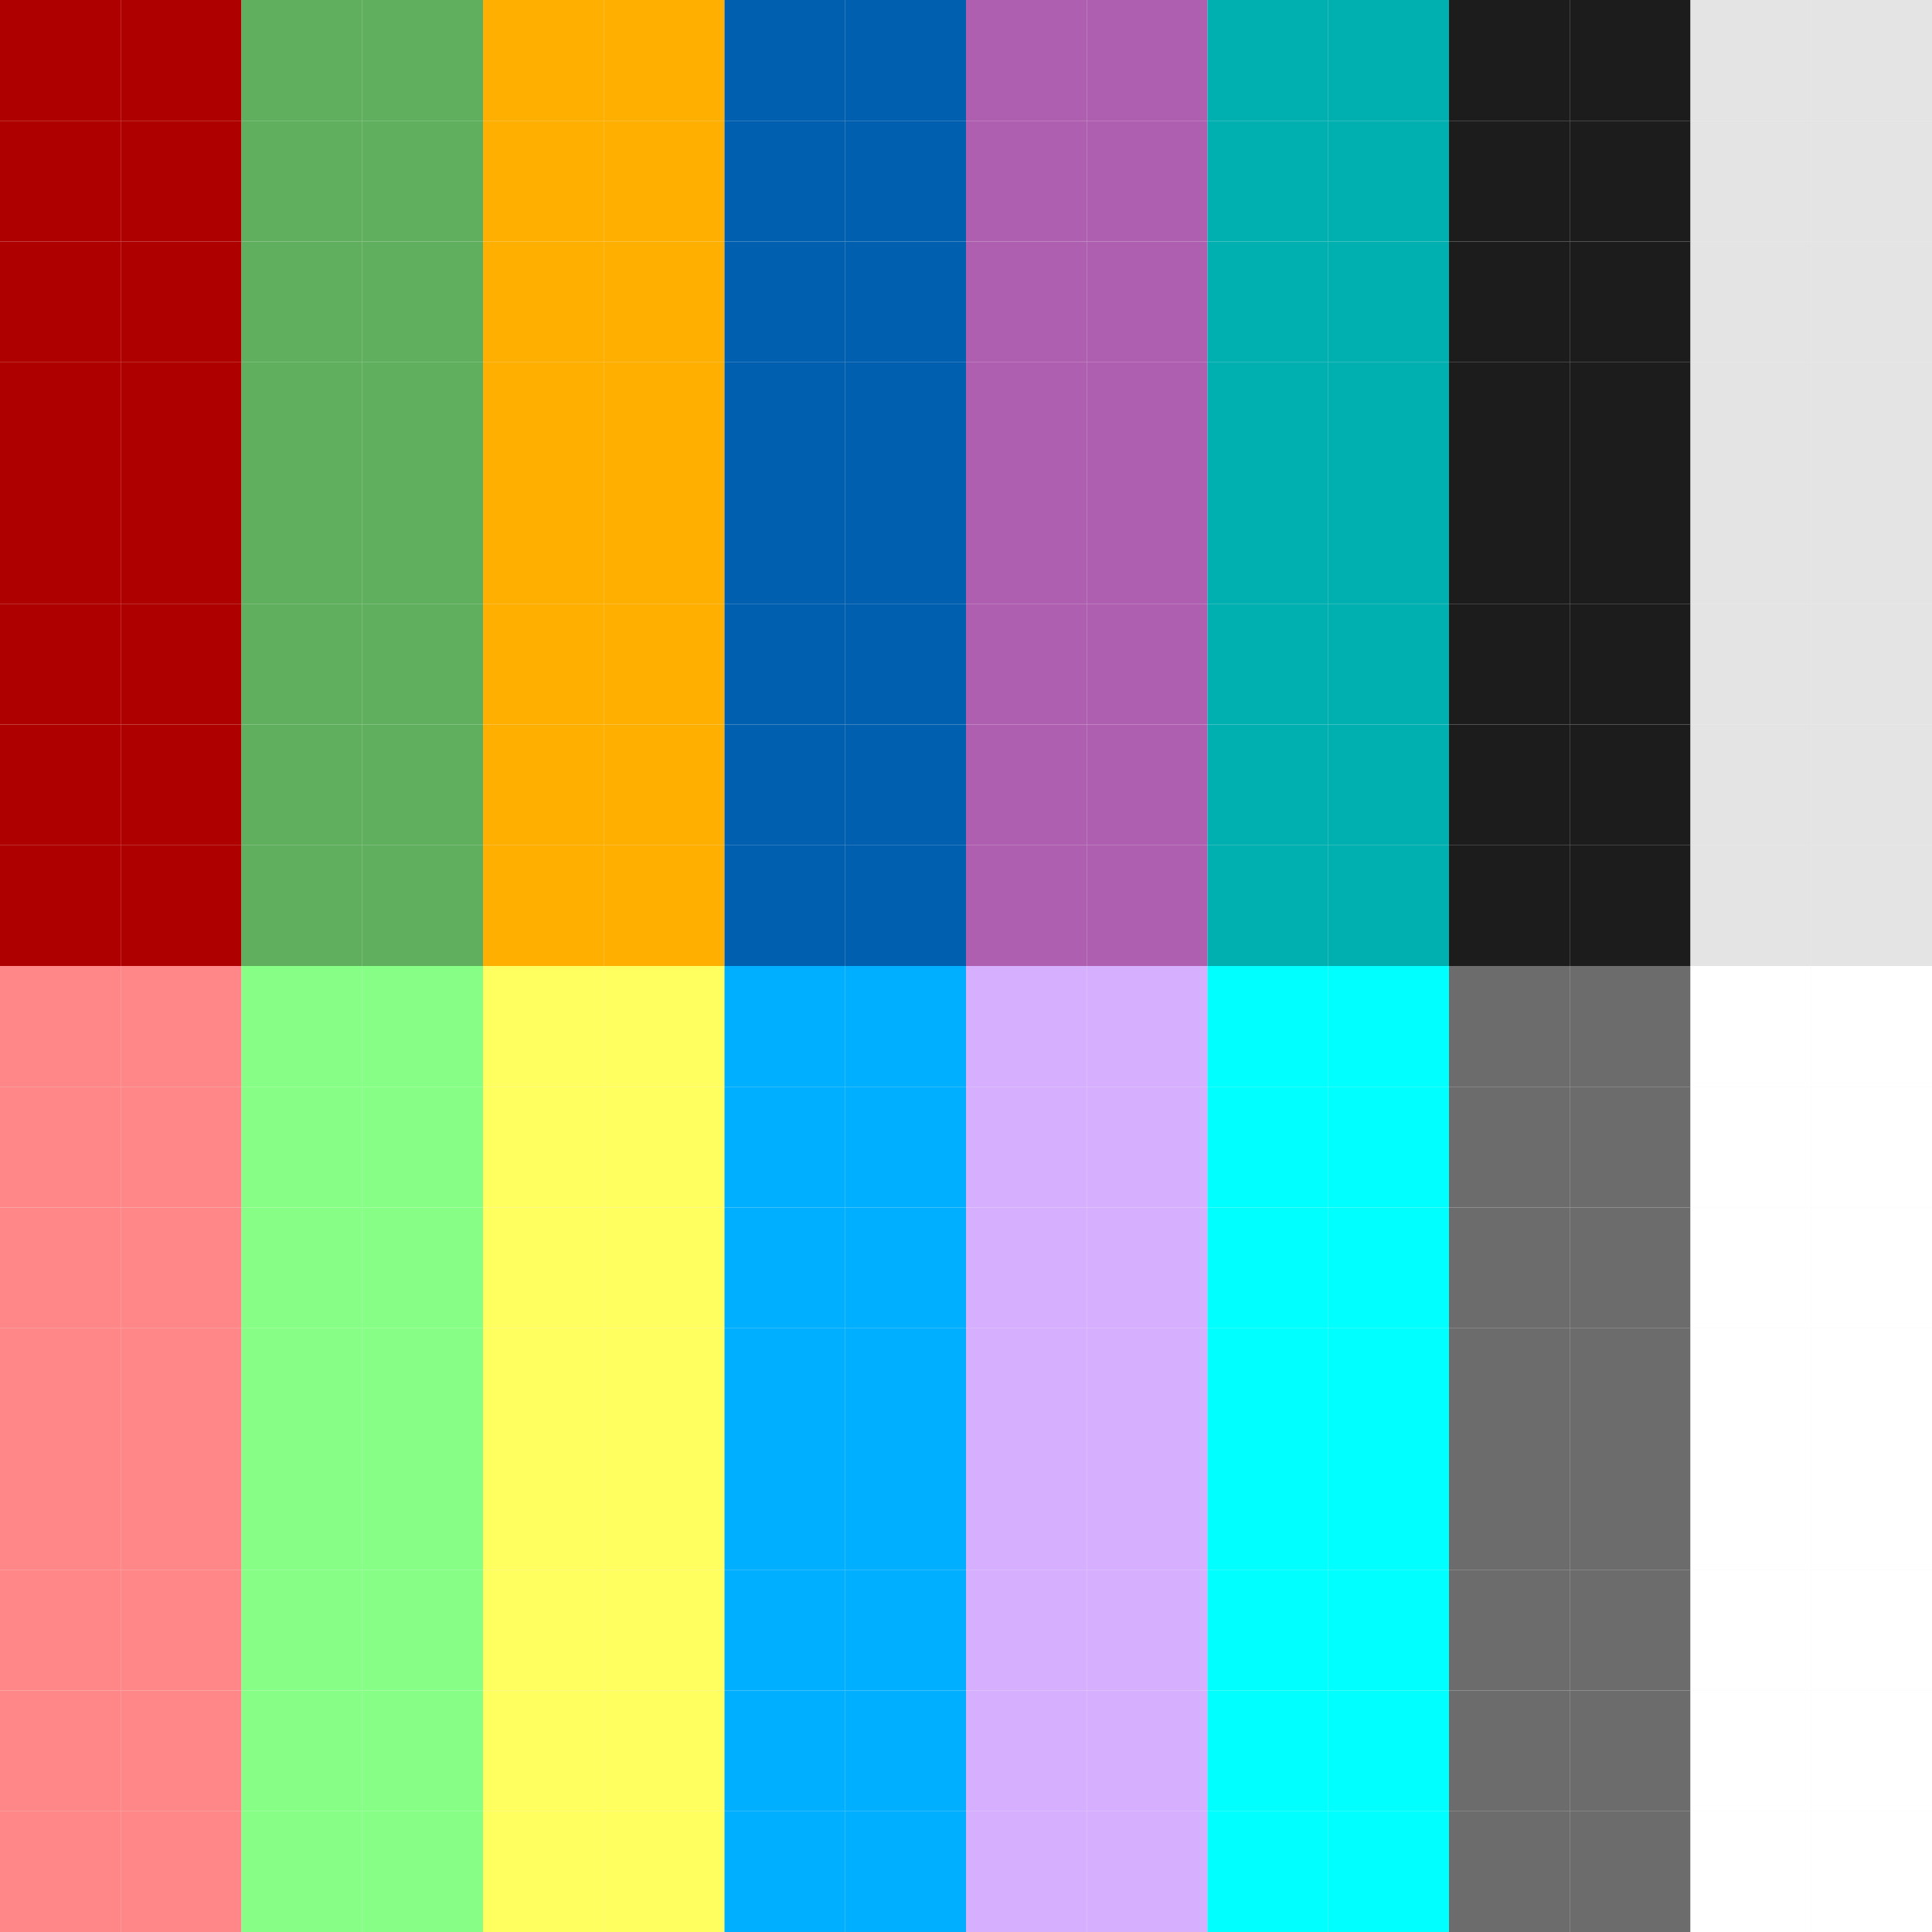
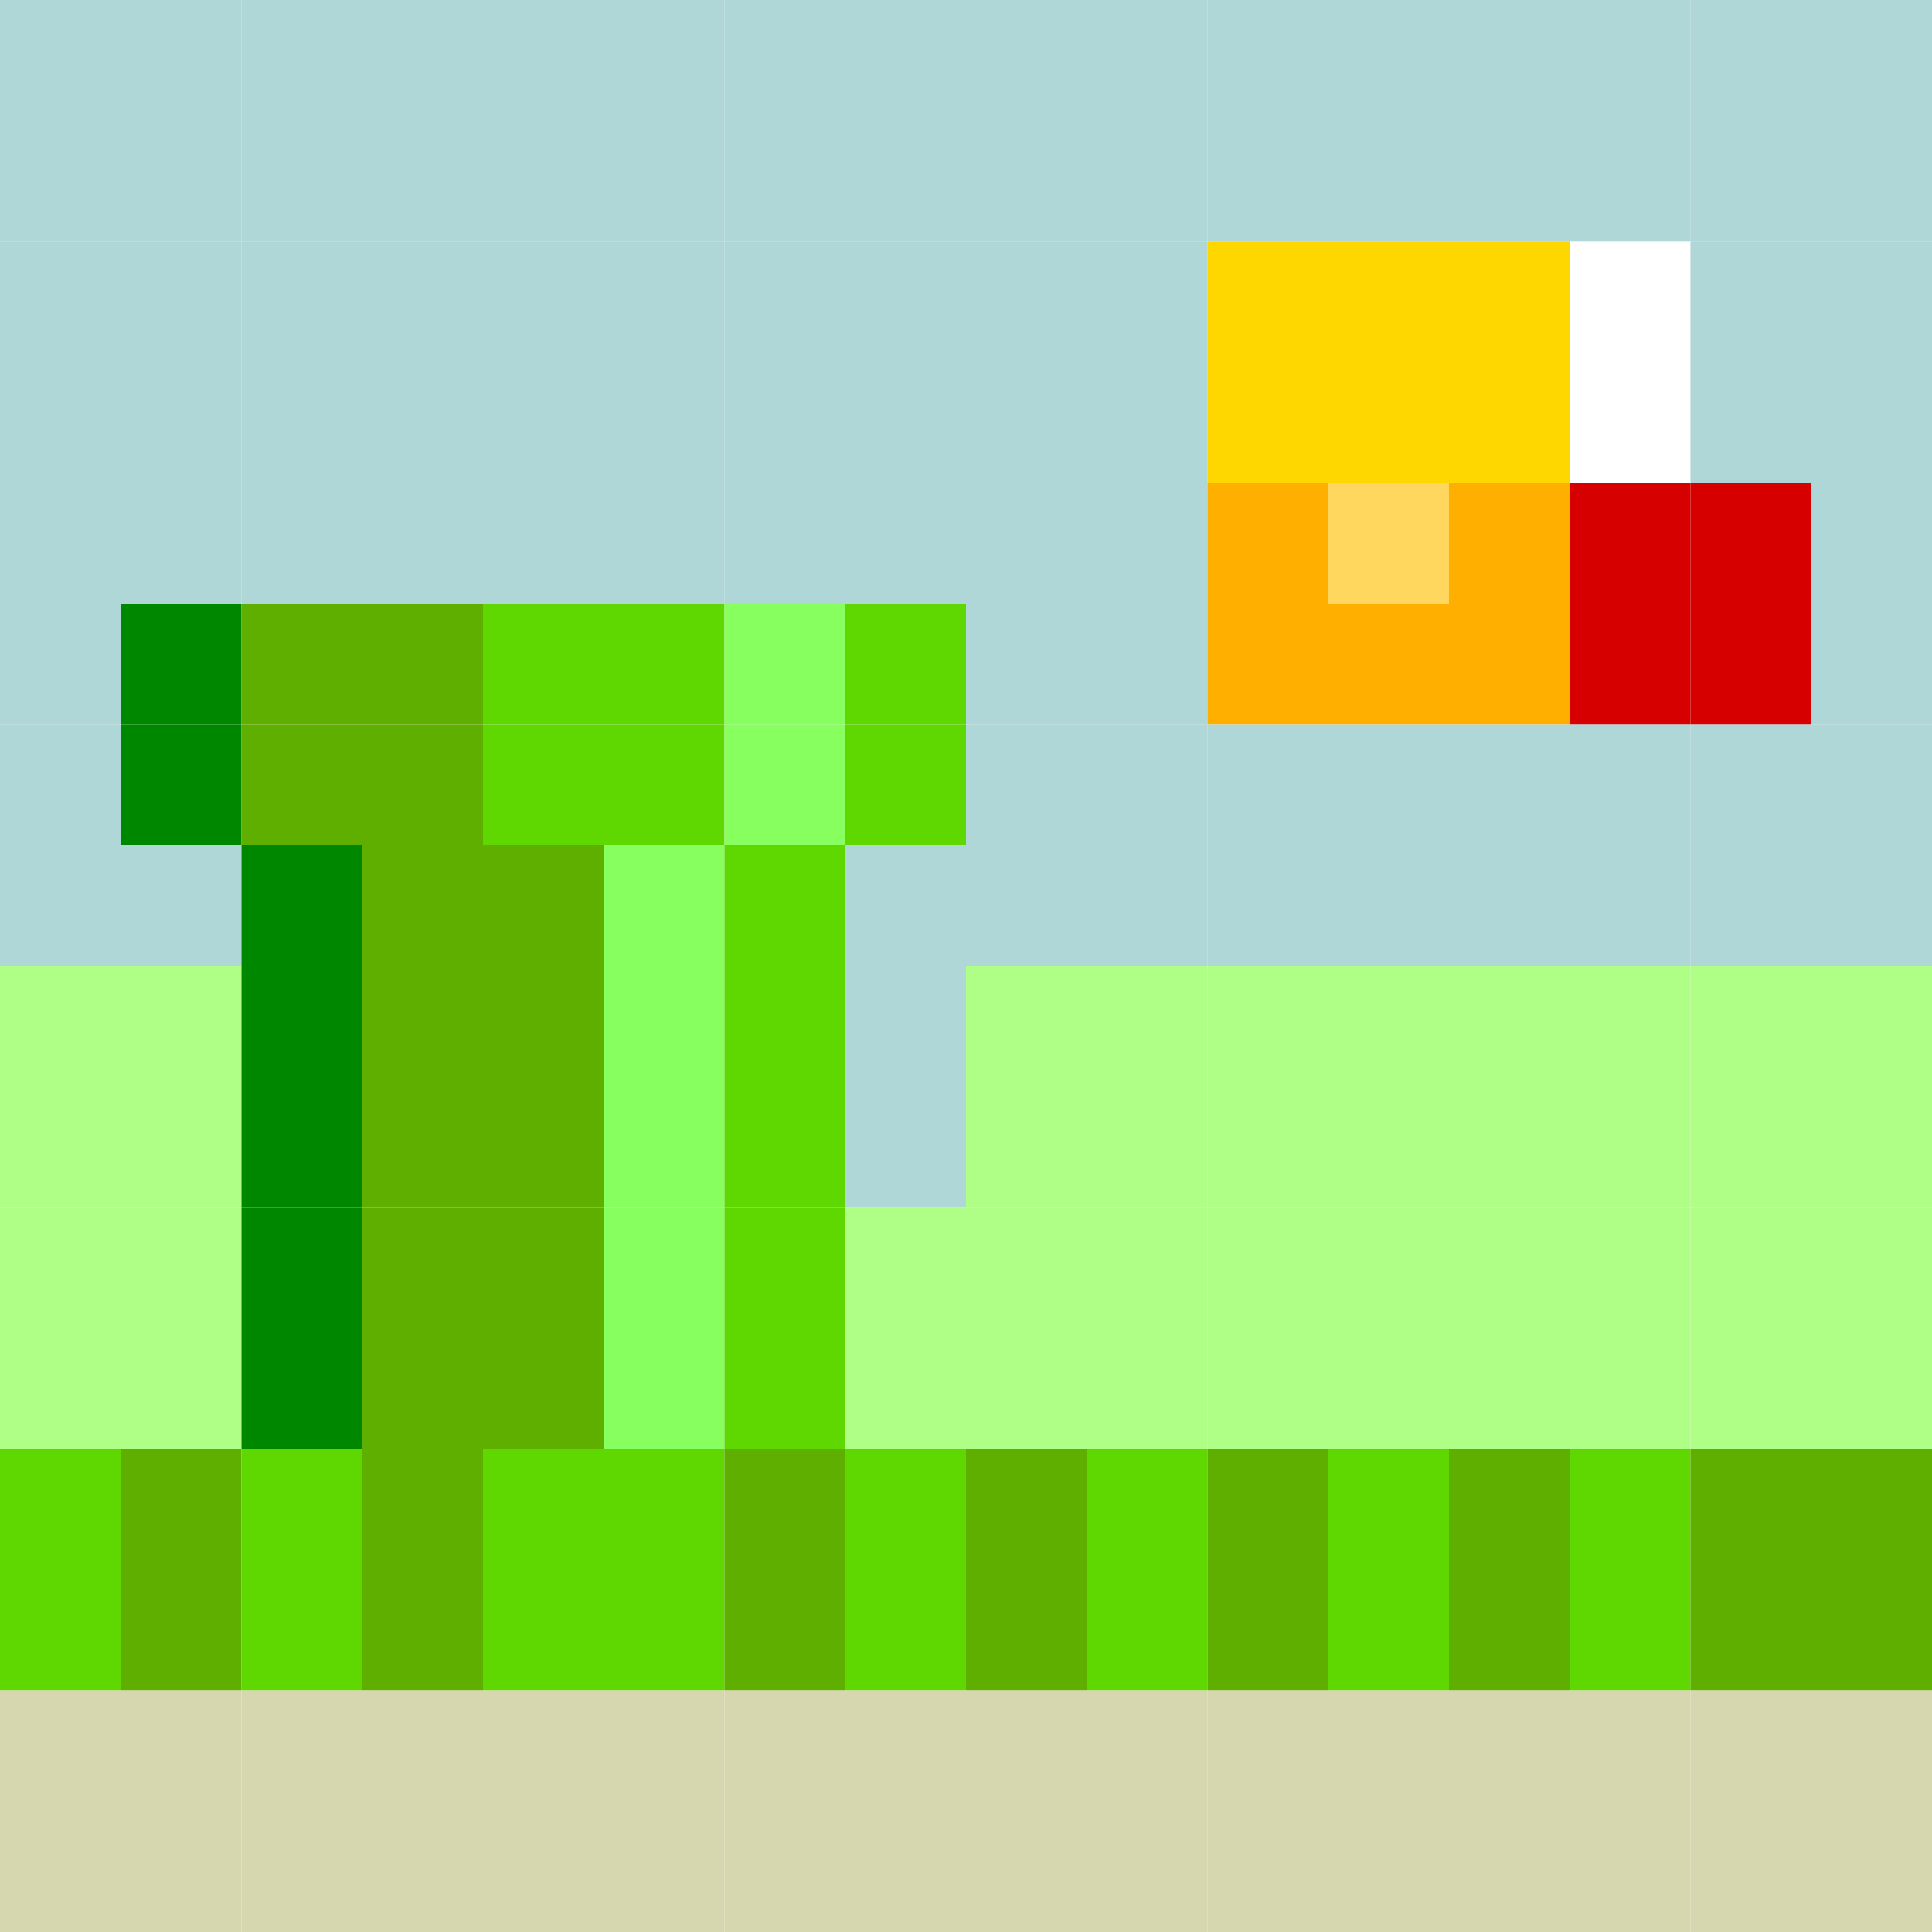
<svg xmlns="http://www.w3.org/2000/svg" version="1.1" baseProfile="full" width="512" height="512">
-   <rect x="0" y="0" width="32" height="32" fill="#AF0000" />
-   <rect x="32" y="0" width="32" height="32" fill="#AF0000" />
-   <rect x="64" y="0" width="32" height="32" fill="#5FAF5F" />
-   <rect x="96" y="0" width="32" height="32" fill="#5FAF5F" />
-   <rect x="128" y="0" width="32" height="32" fill="#FFAF00" />
-   <rect x="160" y="0" width="32" height="32" fill="#FFAF00" />
-   <rect x="192" y="0" width="32" height="32" fill="#005FAF" />
-   <rect x="224" y="0" width="32" height="32" fill="#005FAF" />
-   <rect x="256" y="0" width="32" height="32" fill="#AF5FAF" />
-   <rect x="288" y="0" width="32" height="32" fill="#AF5FAF" />
-   <rect x="320" y="0" width="32" height="32" fill="#00AFAF" />
-   <rect x="352" y="0" width="32" height="32" fill="#00AFAF" />
-   <rect x="384" y="0" width="32" height="32" fill="#1C1C1C" />
-   <rect x="416" y="0" width="32" height="32" fill="#1C1C1C" />
-   <rect x="448" y="0" width="32" height="32" fill="#E4E4E4" />
-   <rect x="480" y="0" width="32" height="32" fill="#E4E4E4" />
-   <rect x="0" y="32" width="32" height="32" fill="#AF0000" />
-   <rect x="32" y="32" width="32" height="32" fill="#AF0000" />
-   <rect x="64" y="32" width="32" height="32" fill="#5FAF5F" />
-   <rect x="96" y="32" width="32" height="32" fill="#5FAF5F" />
-   <rect x="128" y="32" width="32" height="32" fill="#FFAF00" />
-   <rect x="160" y="32" width="32" height="32" fill="#FFAF00" />
-   <rect x="192" y="32" width="32" height="32" fill="#005FAF" />
-   <rect x="224" y="32" width="32" height="32" fill="#005FAF" />
-   <rect x="256" y="32" width="32" height="32" fill="#AF5FAF" />
-   <rect x="288" y="32" width="32" height="32" fill="#AF5FAF" />
-   <rect x="320" y="32" width="32" height="32" fill="#00AFAF" />
-   <rect x="352" y="32" width="32" height="32" fill="#00AFAF" />
-   <rect x="384" y="32" width="32" height="32" fill="#1C1C1C" />
-   <rect x="416" y="32" width="32" height="32" fill="#1C1C1C" />
-   <rect x="448" y="32" width="32" height="32" fill="#E4E4E4" />
-   <rect x="480" y="32" width="32" height="32" fill="#E4E4E4" />
-   <rect x="0" y="64" width="32" height="32" fill="#AF0000" />
-   <rect x="32" y="64" width="32" height="32" fill="#AF0000" />
-   <rect x="64" y="64" width="32" height="32" fill="#5FAF5F" />
-   <rect x="96" y="64" width="32" height="32" fill="#5FAF5F" />
-   <rect x="128" y="64" width="32" height="32" fill="#FFAF00" />
-   <rect x="160" y="64" width="32" height="32" fill="#FFAF00" />
-   <rect x="192" y="64" width="32" height="32" fill="#005FAF" />
-   <rect x="224" y="64" width="32" height="32" fill="#005FAF" />
-   <rect x="256" y="64" width="32" height="32" fill="#AF5FAF" />
-   <rect x="288" y="64" width="32" height="32" fill="#AF5FAF" />
-   <rect x="320" y="64" width="32" height="32" fill="#00AFAF" />
-   <rect x="352" y="64" width="32" height="32" fill="#00AFAF" />
-   <rect x="384" y="64" width="32" height="32" fill="#1C1C1C" />
-   <rect x="416" y="64" width="32" height="32" fill="#1C1C1C" />
-   <rect x="448" y="64" width="32" height="32" fill="#E4E4E4" />
-   <rect x="480" y="64" width="32" height="32" fill="#E4E4E4" />
-   <rect x="0" y="96" width="32" height="32" fill="#AF0000" />
-   <rect x="32" y="96" width="32" height="32" fill="#AF0000" />
-   <rect x="64" y="96" width="32" height="32" fill="#5FAF5F" />
-   <rect x="96" y="96" width="32" height="32" fill="#5FAF5F" />
-   <rect x="128" y="96" width="32" height="32" fill="#FFAF00" />
-   <rect x="160" y="96" width="32" height="32" fill="#FFAF00" />
-   <rect x="192" y="96" width="32" height="32" fill="#005FAF" />
-   <rect x="224" y="96" width="32" height="32" fill="#005FAF" />
-   <rect x="256" y="96" width="32" height="32" fill="#AF5FAF" />
-   <rect x="288" y="96" width="32" height="32" fill="#AF5FAF" />
-   <rect x="320" y="96" width="32" height="32" fill="#00AFAF" />
-   <rect x="352" y="96" width="32" height="32" fill="#00AFAF" />
-   <rect x="384" y="96" width="32" height="32" fill="#1C1C1C" />
-   <rect x="416" y="96" width="32" height="32" fill="#1C1C1C" />
-   <rect x="448" y="96" width="32" height="32" fill="#E4E4E4" />
-   <rect x="480" y="96" width="32" height="32" fill="#E4E4E4" />
-   <rect x="0" y="128" width="32" height="32" fill="#AF0000" />
-   <rect x="32" y="128" width="32" height="32" fill="#AF0000" />
-   <rect x="64" y="128" width="32" height="32" fill="#5FAF5F" />
-   <rect x="96" y="128" width="32" height="32" fill="#5FAF5F" />
-   <rect x="128" y="128" width="32" height="32" fill="#FFAF00" />
-   <rect x="160" y="128" width="32" height="32" fill="#FFAF00" />
-   <rect x="192" y="128" width="32" height="32" fill="#005FAF" />
-   <rect x="224" y="128" width="32" height="32" fill="#005FAF" />
-   <rect x="256" y="128" width="32" height="32" fill="#AF5FAF" />
-   <rect x="288" y="128" width="32" height="32" fill="#AF5FAF" />
-   <rect x="320" y="128" width="32" height="32" fill="#00AFAF" />
-   <rect x="352" y="128" width="32" height="32" fill="#00AFAF" />
-   <rect x="384" y="128" width="32" height="32" fill="#1C1C1C" />
-   <rect x="416" y="128" width="32" height="32" fill="#1C1C1C" />
-   <rect x="448" y="128" width="32" height="32" fill="#E4E4E4" />
-   <rect x="480" y="128" width="32" height="32" fill="#E4E4E4" />
-   <rect x="0" y="160" width="32" height="32" fill="#AF0000" />
-   <rect x="32" y="160" width="32" height="32" fill="#AF0000" />
-   <rect x="64" y="160" width="32" height="32" fill="#5FAF5F" />
-   <rect x="96" y="160" width="32" height="32" fill="#5FAF5F" />
-   <rect x="128" y="160" width="32" height="32" fill="#FFAF00" />
-   <rect x="160" y="160" width="32" height="32" fill="#FFAF00" />
-   <rect x="192" y="160" width="32" height="32" fill="#005FAF" />
-   <rect x="224" y="160" width="32" height="32" fill="#005FAF" />
-   <rect x="256" y="160" width="32" height="32" fill="#AF5FAF" />
-   <rect x="288" y="160" width="32" height="32" fill="#AF5FAF" />
-   <rect x="320" y="160" width="32" height="32" fill="#00AFAF" />
-   <rect x="352" y="160" width="32" height="32" fill="#00AFAF" />
-   <rect x="384" y="160" width="32" height="32" fill="#1C1C1C" />
-   <rect x="416" y="160" width="32" height="32" fill="#1C1C1C" />
-   <rect x="448" y="160" width="32" height="32" fill="#E4E4E4" />
-   <rect x="480" y="160" width="32" height="32" fill="#E4E4E4" />
-   <rect x="0" y="192" width="32" height="32" fill="#AF0000" />
-   <rect x="32" y="192" width="32" height="32" fill="#AF0000" />
-   <rect x="64" y="192" width="32" height="32" fill="#5FAF5F" />
-   <rect x="96" y="192" width="32" height="32" fill="#5FAF5F" />
-   <rect x="128" y="192" width="32" height="32" fill="#FFAF00" />
-   <rect x="160" y="192" width="32" height="32" fill="#FFAF00" />
-   <rect x="192" y="192" width="32" height="32" fill="#005FAF" />
-   <rect x="224" y="192" width="32" height="32" fill="#005FAF" />
-   <rect x="256" y="192" width="32" height="32" fill="#AF5FAF" />
-   <rect x="288" y="192" width="32" height="32" fill="#AF5FAF" />
-   <rect x="320" y="192" width="32" height="32" fill="#00AFAF" />
-   <rect x="352" y="192" width="32" height="32" fill="#00AFAF" />
-   <rect x="384" y="192" width="32" height="32" fill="#1C1C1C" />
-   <rect x="416" y="192" width="32" height="32" fill="#1C1C1C" />
-   <rect x="448" y="192" width="32" height="32" fill="#E4E4E4" />
-   <rect x="480" y="192" width="32" height="32" fill="#E4E4E4" />
-   <rect x="0" y="224" width="32" height="32" fill="#AF0000" />
-   <rect x="32" y="224" width="32" height="32" fill="#AF0000" />
-   <rect x="64" y="224" width="32" height="32" fill="#5FAF5F" />
-   <rect x="96" y="224" width="32" height="32" fill="#5FAF5F" />
-   <rect x="128" y="224" width="32" height="32" fill="#FFAF00" />
-   <rect x="160" y="224" width="32" height="32" fill="#FFAF00" />
-   <rect x="192" y="224" width="32" height="32" fill="#005FAF" />
-   <rect x="224" y="224" width="32" height="32" fill="#005FAF" />
-   <rect x="256" y="224" width="32" height="32" fill="#AF5FAF" />
-   <rect x="288" y="224" width="32" height="32" fill="#AF5FAF" />
-   <rect x="320" y="224" width="32" height="32" fill="#00AFAF" />
-   <rect x="352" y="224" width="32" height="32" fill="#00AFAF" />
-   <rect x="384" y="224" width="32" height="32" fill="#1C1C1C" />
-   <rect x="416" y="224" width="32" height="32" fill="#1C1C1C" />
-   <rect x="448" y="224" width="32" height="32" fill="#E4E4E4" />
-   <rect x="480" y="224" width="32" height="32" fill="#E4E4E4" />
-   <rect x="0" y="256" width="32" height="32" fill="#FF8787" />
-   <rect x="32" y="256" width="32" height="32" fill="#FF8787" />
-   <rect x="64" y="256" width="32" height="32" fill="#87FF87" />
-   <rect x="96" y="256" width="32" height="32" fill="#87FF87" />
-   <rect x="128" y="256" width="32" height="32" fill="#FFFF5F" />
-   <rect x="160" y="256" width="32" height="32" fill="#FFFF5F" />
-   <rect x="192" y="256" width="32" height="32" fill="#00AFFF" />
-   <rect x="224" y="256" width="32" height="32" fill="#00AFFF" />
-   <rect x="256" y="256" width="32" height="32" fill="#D7AFFF" />
-   <rect x="288" y="256" width="32" height="32" fill="#D7AFFF" />
-   <rect x="320" y="256" width="32" height="32" fill="#00FFFF" />
-   <rect x="352" y="256" width="32" height="32" fill="#00FFFF" />
-   <rect x="384" y="256" width="32" height="32" fill="#6C6C6C" />
-   <rect x="416" y="256" width="32" height="32" fill="#6C6C6C" />
-   <rect x="448" y="256" width="32" height="32" fill="#FFFFFF" />
-   <rect x="480" y="256" width="32" height="32" fill="#FFFFFF" />
-   <rect x="0" y="288" width="32" height="32" fill="#FF8787" />
-   <rect x="32" y="288" width="32" height="32" fill="#FF8787" />
-   <rect x="64" y="288" width="32" height="32" fill="#87FF87" />
-   <rect x="96" y="288" width="32" height="32" fill="#87FF87" />
-   <rect x="128" y="288" width="32" height="32" fill="#FFFF5F" />
-   <rect x="160" y="288" width="32" height="32" fill="#FFFF5F" />
-   <rect x="192" y="288" width="32" height="32" fill="#00AFFF" />
-   <rect x="224" y="288" width="32" height="32" fill="#00AFFF" />
-   <rect x="256" y="288" width="32" height="32" fill="#D7AFFF" />
-   <rect x="288" y="288" width="32" height="32" fill="#D7AFFF" />
-   <rect x="320" y="288" width="32" height="32" fill="#00FFFF" />
-   <rect x="352" y="288" width="32" height="32" fill="#00FFFF" />
-   <rect x="384" y="288" width="32" height="32" fill="#6C6C6C" />
-   <rect x="416" y="288" width="32" height="32" fill="#6C6C6C" />
-   <rect x="448" y="288" width="32" height="32" fill="#FFFFFF" />
-   <rect x="480" y="288" width="32" height="32" fill="#FFFFFF" />
-   <rect x="0" y="320" width="32" height="32" fill="#FF8787" />
-   <rect x="32" y="320" width="32" height="32" fill="#FF8787" />
-   <rect x="64" y="320" width="32" height="32" fill="#87FF87" />
-   <rect x="96" y="320" width="32" height="32" fill="#87FF87" />
-   <rect x="128" y="320" width="32" height="32" fill="#FFFF5F" />
-   <rect x="160" y="320" width="32" height="32" fill="#FFFF5F" />
-   <rect x="192" y="320" width="32" height="32" fill="#00AFFF" />
-   <rect x="224" y="320" width="32" height="32" fill="#00AFFF" />
-   <rect x="256" y="320" width="32" height="32" fill="#D7AFFF" />
-   <rect x="288" y="320" width="32" height="32" fill="#D7AFFF" />
-   <rect x="320" y="320" width="32" height="32" fill="#00FFFF" />
-   <rect x="352" y="320" width="32" height="32" fill="#00FFFF" />
-   <rect x="384" y="320" width="32" height="32" fill="#6C6C6C" />
-   <rect x="416" y="320" width="32" height="32" fill="#6C6C6C" />
-   <rect x="448" y="320" width="32" height="32" fill="#FFFFFF" />
-   <rect x="480" y="320" width="32" height="32" fill="#FFFFFF" />
-   <rect x="0" y="352" width="32" height="32" fill="#FF8787" />
-   <rect x="32" y="352" width="32" height="32" fill="#FF8787" />
-   <rect x="64" y="352" width="32" height="32" fill="#87FF87" />
-   <rect x="96" y="352" width="32" height="32" fill="#87FF87" />
-   <rect x="128" y="352" width="32" height="32" fill="#FFFF5F" />
-   <rect x="160" y="352" width="32" height="32" fill="#FFFF5F" />
-   <rect x="192" y="352" width="32" height="32" fill="#00AFFF" />
-   <rect x="224" y="352" width="32" height="32" fill="#00AFFF" />
-   <rect x="256" y="352" width="32" height="32" fill="#D7AFFF" />
-   <rect x="288" y="352" width="32" height="32" fill="#D7AFFF" />
-   <rect x="320" y="352" width="32" height="32" fill="#00FFFF" />
-   <rect x="352" y="352" width="32" height="32" fill="#00FFFF" />
-   <rect x="384" y="352" width="32" height="32" fill="#6C6C6C" />
-   <rect x="416" y="352" width="32" height="32" fill="#6C6C6C" />
-   <rect x="448" y="352" width="32" height="32" fill="#FFFFFF" />
-   <rect x="480" y="352" width="32" height="32" fill="#FFFFFF" />
-   <rect x="0" y="384" width="32" height="32" fill="#FF8787" />
-   <rect x="32" y="384" width="32" height="32" fill="#FF8787" />
-   <rect x="64" y="384" width="32" height="32" fill="#87FF87" />
-   <rect x="96" y="384" width="32" height="32" fill="#87FF87" />
-   <rect x="128" y="384" width="32" height="32" fill="#FFFF5F" />
-   <rect x="160" y="384" width="32" height="32" fill="#FFFF5F" />
-   <rect x="192" y="384" width="32" height="32" fill="#00AFFF" />
-   <rect x="224" y="384" width="32" height="32" fill="#00AFFF" />
-   <rect x="256" y="384" width="32" height="32" fill="#D7AFFF" />
-   <rect x="288" y="384" width="32" height="32" fill="#D7AFFF" />
-   <rect x="320" y="384" width="32" height="32" fill="#00FFFF" />
-   <rect x="352" y="384" width="32" height="32" fill="#00FFFF" />
-   <rect x="384" y="384" width="32" height="32" fill="#6C6C6C" />
-   <rect x="416" y="384" width="32" height="32" fill="#6C6C6C" />
-   <rect x="448" y="384" width="32" height="32" fill="#FFFFFF" />
-   <rect x="480" y="384" width="32" height="32" fill="#FFFFFF" />
-   <rect x="0" y="416" width="32" height="32" fill="#FF8787" />
-   <rect x="32" y="416" width="32" height="32" fill="#FF8787" />
-   <rect x="64" y="416" width="32" height="32" fill="#87FF87" />
-   <rect x="96" y="416" width="32" height="32" fill="#87FF87" />
-   <rect x="128" y="416" width="32" height="32" fill="#FFFF5F" />
-   <rect x="160" y="416" width="32" height="32" fill="#FFFF5F" />
-   <rect x="192" y="416" width="32" height="32" fill="#00AFFF" />
-   <rect x="224" y="416" width="32" height="32" fill="#00AFFF" />
-   <rect x="256" y="416" width="32" height="32" fill="#D7AFFF" />
-   <rect x="288" y="416" width="32" height="32" fill="#D7AFFF" />
-   <rect x="320" y="416" width="32" height="32" fill="#00FFFF" />
-   <rect x="352" y="416" width="32" height="32" fill="#00FFFF" />
-   <rect x="384" y="416" width="32" height="32" fill="#6C6C6C" />
-   <rect x="416" y="416" width="32" height="32" fill="#6C6C6C" />
-   <rect x="448" y="416" width="32" height="32" fill="#FFFFFF" />
-   <rect x="480" y="416" width="32" height="32" fill="#FFFFFF" />
-   <rect x="0" y="448" width="32" height="32" fill="#FF8787" />
-   <rect x="32" y="448" width="32" height="32" fill="#FF8787" />
-   <rect x="64" y="448" width="32" height="32" fill="#87FF87" />
-   <rect x="96" y="448" width="32" height="32" fill="#87FF87" />
-   <rect x="128" y="448" width="32" height="32" fill="#FFFF5F" />
-   <rect x="160" y="448" width="32" height="32" fill="#FFFF5F" />
-   <rect x="192" y="448" width="32" height="32" fill="#00AFFF" />
-   <rect x="224" y="448" width="32" height="32" fill="#00AFFF" />
-   <rect x="256" y="448" width="32" height="32" fill="#D7AFFF" />
-   <rect x="288" y="448" width="32" height="32" fill="#D7AFFF" />
-   <rect x="320" y="448" width="32" height="32" fill="#00FFFF" />
-   <rect x="352" y="448" width="32" height="32" fill="#00FFFF" />
-   <rect x="384" y="448" width="32" height="32" fill="#6C6C6C" />
-   <rect x="416" y="448" width="32" height="32" fill="#6C6C6C" />
-   <rect x="448" y="448" width="32" height="32" fill="#FFFFFF" />
-   <rect x="480" y="448" width="32" height="32" fill="#FFFFFF" />
-   <rect x="0" y="480" width="32" height="32" fill="#FF8787" />
-   <rect x="32" y="480" width="32" height="32" fill="#FF8787" />
-   <rect x="64" y="480" width="32" height="32" fill="#87FF87" />
-   <rect x="96" y="480" width="32" height="32" fill="#87FF87" />
-   <rect x="128" y="480" width="32" height="32" fill="#FFFF5F" />
-   <rect x="160" y="480" width="32" height="32" fill="#FFFF5F" />
-   <rect x="192" y="480" width="32" height="32" fill="#00AFFF" />
-   <rect x="224" y="480" width="32" height="32" fill="#00AFFF" />
-   <rect x="256" y="480" width="32" height="32" fill="#D7AFFF" />
-   <rect x="288" y="480" width="32" height="32" fill="#D7AFFF" />
-   <rect x="320" y="480" width="32" height="32" fill="#00FFFF" />
-   <rect x="352" y="480" width="32" height="32" fill="#00FFFF" />
-   <rect x="384" y="480" width="32" height="32" fill="#6C6C6C" />
-   <rect x="416" y="480" width="32" height="32" fill="#6C6C6C" />
-   <rect x="448" y="480" width="32" height="32" fill="#FFFFFF" />
-   <rect x="480" y="480" width="32" height="32" fill="#FFFFFF" />
+   <rect x="0" y="0" width="32" height="32" fill="#AFD7D7" />
+   <rect x="32" y="0" width="32" height="32" fill="#AFD7D7" />
+   <rect x="64" y="0" width="32" height="32" fill="#AFD7D7" />
+   <rect x="96" y="0" width="32" height="32" fill="#AFD7D7" />
+   <rect x="128" y="0" width="32" height="32" fill="#AFD7D7" />
+   <rect x="160" y="0" width="32" height="32" fill="#AFD7D7" />
+   <rect x="192" y="0" width="32" height="32" fill="#AFD7D7" />
+   <rect x="224" y="0" width="32" height="32" fill="#AFD7D7" />
+   <rect x="256" y="0" width="32" height="32" fill="#AFD7D7" />
+   <rect x="288" y="0" width="32" height="32" fill="#AFD7D7" />
+   <rect x="320" y="0" width="32" height="32" fill="#AFD7D7" />
+   <rect x="352" y="0" width="32" height="32" fill="#AFD7D7" />
+   <rect x="384" y="0" width="32" height="32" fill="#AFD7D7" />
+   <rect x="416" y="0" width="32" height="32" fill="#AFD7D7" />
+   <rect x="448" y="0" width="32" height="32" fill="#AFD7D7" />
+   <rect x="480" y="0" width="32" height="32" fill="#AFD7D7" />
+   <rect x="0" y="32" width="32" height="32" fill="#AFD7D7" />
+   <rect x="32" y="32" width="32" height="32" fill="#AFD7D7" />
+   <rect x="64" y="32" width="32" height="32" fill="#AFD7D7" />
+   <rect x="96" y="32" width="32" height="32" fill="#AFD7D7" />
+   <rect x="128" y="32" width="32" height="32" fill="#AFD7D7" />
+   <rect x="160" y="32" width="32" height="32" fill="#AFD7D7" />
+   <rect x="192" y="32" width="32" height="32" fill="#AFD7D7" />
+   <rect x="224" y="32" width="32" height="32" fill="#AFD7D7" />
+   <rect x="256" y="32" width="32" height="32" fill="#AFD7D7" />
+   <rect x="288" y="32" width="32" height="32" fill="#AFD7D7" />
+   <rect x="320" y="32" width="32" height="32" fill="#AFD7D7" />
+   <rect x="352" y="32" width="32" height="32" fill="#AFD7D7" />
+   <rect x="384" y="32" width="32" height="32" fill="#AFD7D7" />
+   <rect x="416" y="32" width="32" height="32" fill="#AFD7D7" />
+   <rect x="448" y="32" width="32" height="32" fill="#AFD7D7" />
+   <rect x="480" y="32" width="32" height="32" fill="#AFD7D7" />
+   <rect x="0" y="64" width="32" height="32" fill="#AFD7D7" />
+   <rect x="32" y="64" width="32" height="32" fill="#AFD7D7" />
+   <rect x="64" y="64" width="32" height="32" fill="#AFD7D7" />
+   <rect x="96" y="64" width="32" height="32" fill="#AFD7D7" />
+   <rect x="128" y="64" width="32" height="32" fill="#AFD7D7" />
+   <rect x="160" y="64" width="32" height="32" fill="#AFD7D7" />
+   <rect x="192" y="64" width="32" height="32" fill="#AFD7D7" />
+   <rect x="224" y="64" width="32" height="32" fill="#AFD7D7" />
+   <rect x="256" y="64" width="32" height="32" fill="#AFD7D7" />
+   <rect x="288" y="64" width="32" height="32" fill="#AFD7D7" />
+   <rect x="320" y="64" width="32" height="32" fill="#FFD700" />
+   <rect x="352" y="64" width="32" height="32" fill="#FFD700" />
+   <rect x="384" y="64" width="32" height="32" fill="#FFD700" />
+   <rect x="416" y="64" width="32" height="32" fill="#FFFFFF" />
+   <rect x="448" y="64" width="32" height="32" fill="#AFD7D7" />
+   <rect x="480" y="64" width="32" height="32" fill="#AFD7D7" />
+   <rect x="0" y="96" width="32" height="32" fill="#AFD7D7" />
+   <rect x="32" y="96" width="32" height="32" fill="#AFD7D7" />
+   <rect x="64" y="96" width="32" height="32" fill="#AFD7D7" />
+   <rect x="96" y="96" width="32" height="32" fill="#AFD7D7" />
+   <rect x="128" y="96" width="32" height="32" fill="#AFD7D7" />
+   <rect x="160" y="96" width="32" height="32" fill="#AFD7D7" />
+   <rect x="192" y="96" width="32" height="32" fill="#AFD7D7" />
+   <rect x="224" y="96" width="32" height="32" fill="#AFD7D7" />
+   <rect x="256" y="96" width="32" height="32" fill="#AFD7D7" />
+   <rect x="288" y="96" width="32" height="32" fill="#AFD7D7" />
+   <rect x="320" y="96" width="32" height="32" fill="#FFD700" />
+   <rect x="352" y="96" width="32" height="32" fill="#FFD700" />
+   <rect x="384" y="96" width="32" height="32" fill="#FFD700" />
+   <rect x="416" y="96" width="32" height="32" fill="#FFFFFF" />
+   <rect x="448" y="96" width="32" height="32" fill="#AFD7D7" />
+   <rect x="480" y="96" width="32" height="32" fill="#AFD7D7" />
+   <rect x="0" y="128" width="32" height="32" fill="#AFD7D7" />
+   <rect x="32" y="128" width="32" height="32" fill="#AFD7D7" />
+   <rect x="64" y="128" width="32" height="32" fill="#AFD7D7" />
+   <rect x="96" y="128" width="32" height="32" fill="#AFD7D7" />
+   <rect x="128" y="128" width="32" height="32" fill="#AFD7D7" />
+   <rect x="160" y="128" width="32" height="32" fill="#AFD7D7" />
+   <rect x="192" y="128" width="32" height="32" fill="#AFD7D7" />
+   <rect x="224" y="128" width="32" height="32" fill="#AFD7D7" />
+   <rect x="256" y="128" width="32" height="32" fill="#AFD7D7" />
+   <rect x="288" y="128" width="32" height="32" fill="#AFD7D7" />
+   <rect x="320" y="128" width="32" height="32" fill="#FFAF00" />
+   <rect x="352" y="128" width="32" height="32" fill="#FFD75F" />
+   <rect x="384" y="128" width="32" height="32" fill="#FFAF00" />
+   <rect x="416" y="128" width="32" height="32" fill="#D70000" />
+   <rect x="448" y="128" width="32" height="32" fill="#D70000" />
+   <rect x="480" y="128" width="32" height="32" fill="#AFD7D7" />
+   <rect x="0" y="160" width="32" height="32" fill="#AFD7D7" />
+   <rect x="32" y="160" width="32" height="32" fill="#008700" />
+   <rect x="64" y="160" width="32" height="32" fill="#5FAF00" />
+   <rect x="96" y="160" width="32" height="32" fill="#5FAF00" />
+   <rect x="128" y="160" width="32" height="32" fill="#5FD700" />
+   <rect x="160" y="160" width="32" height="32" fill="#5FD700" />
+   <rect x="192" y="160" width="32" height="32" fill="#87FF5F" />
+   <rect x="224" y="160" width="32" height="32" fill="#5FD700" />
+   <rect x="256" y="160" width="32" height="32" fill="#AFD7D7" />
+   <rect x="288" y="160" width="32" height="32" fill="#AFD7D7" />
+   <rect x="320" y="160" width="32" height="32" fill="#FFAF00" />
+   <rect x="352" y="160" width="32" height="32" fill="#FFAF00" />
+   <rect x="384" y="160" width="32" height="32" fill="#FFAF00" />
+   <rect x="416" y="160" width="32" height="32" fill="#D70000" />
+   <rect x="448" y="160" width="32" height="32" fill="#D70000" />
+   <rect x="480" y="160" width="32" height="32" fill="#AFD7D7" />
+   <rect x="0" y="192" width="32" height="32" fill="#AFD7D7" />
+   <rect x="32" y="192" width="32" height="32" fill="#008700" />
+   <rect x="64" y="192" width="32" height="32" fill="#5FAF00" />
+   <rect x="96" y="192" width="32" height="32" fill="#5FAF00" />
+   <rect x="128" y="192" width="32" height="32" fill="#5FD700" />
+   <rect x="160" y="192" width="32" height="32" fill="#5FD700" />
+   <rect x="192" y="192" width="32" height="32" fill="#87FF5F" />
+   <rect x="224" y="192" width="32" height="32" fill="#5FD700" />
+   <rect x="256" y="192" width="32" height="32" fill="#AFD7D7" />
+   <rect x="288" y="192" width="32" height="32" fill="#AFD7D7" />
+   <rect x="320" y="192" width="32" height="32" fill="#AFD7D7" />
+   <rect x="352" y="192" width="32" height="32" fill="#AFD7D7" />
+   <rect x="384" y="192" width="32" height="32" fill="#AFD7D7" />
+   <rect x="416" y="192" width="32" height="32" fill="#AFD7D7" />
+   <rect x="448" y="192" width="32" height="32" fill="#AFD7D7" />
+   <rect x="480" y="192" width="32" height="32" fill="#AFD7D7" />
+   <rect x="0" y="224" width="32" height="32" fill="#AFD7D7" />
+   <rect x="32" y="224" width="32" height="32" fill="#AFD7D7" />
+   <rect x="64" y="224" width="32" height="32" fill="#008700" />
+   <rect x="96" y="224" width="32" height="32" fill="#5FAF00" />
+   <rect x="128" y="224" width="32" height="32" fill="#5FAF00" />
+   <rect x="160" y="224" width="32" height="32" fill="#87FF5F" />
+   <rect x="192" y="224" width="32" height="32" fill="#5FD700" />
+   <rect x="224" y="224" width="32" height="32" fill="#AFD7D7" />
+   <rect x="256" y="224" width="32" height="32" fill="#AFD7D7" />
+   <rect x="288" y="224" width="32" height="32" fill="#AFD7D7" />
+   <rect x="320" y="224" width="32" height="32" fill="#AFD7D7" />
+   <rect x="352" y="224" width="32" height="32" fill="#AFD7D7" />
+   <rect x="384" y="224" width="32" height="32" fill="#AFD7D7" />
+   <rect x="416" y="224" width="32" height="32" fill="#AFD7D7" />
+   <rect x="448" y="224" width="32" height="32" fill="#AFD7D7" />
+   <rect x="480" y="224" width="32" height="32" fill="#AFD7D7" />
+   <rect x="0" y="256" width="32" height="32" fill="#AFFF87" />
+   <rect x="32" y="256" width="32" height="32" fill="#AFFF87" />
+   <rect x="64" y="256" width="32" height="32" fill="#008700" />
+   <rect x="96" y="256" width="32" height="32" fill="#5FAF00" />
+   <rect x="128" y="256" width="32" height="32" fill="#5FAF00" />
+   <rect x="160" y="256" width="32" height="32" fill="#87FF5F" />
+   <rect x="192" y="256" width="32" height="32" fill="#5FD700" />
+   <rect x="224" y="256" width="32" height="32" fill="#AFD7D7" />
+   <rect x="256" y="256" width="32" height="32" fill="#AFFF87" />
+   <rect x="288" y="256" width="32" height="32" fill="#AFFF87" />
+   <rect x="320" y="256" width="32" height="32" fill="#AFFF87" />
+   <rect x="352" y="256" width="32" height="32" fill="#AFFF87" />
+   <rect x="384" y="256" width="32" height="32" fill="#AFFF87" />
+   <rect x="416" y="256" width="32" height="32" fill="#AFFF87" />
+   <rect x="448" y="256" width="32" height="32" fill="#AFFF87" />
+   <rect x="480" y="256" width="32" height="32" fill="#AFFF87" />
+   <rect x="0" y="288" width="32" height="32" fill="#AFFF87" />
+   <rect x="32" y="288" width="32" height="32" fill="#AFFF87" />
+   <rect x="64" y="288" width="32" height="32" fill="#008700" />
+   <rect x="96" y="288" width="32" height="32" fill="#5FAF00" />
+   <rect x="128" y="288" width="32" height="32" fill="#5FAF00" />
+   <rect x="160" y="288" width="32" height="32" fill="#87FF5F" />
+   <rect x="192" y="288" width="32" height="32" fill="#5FD700" />
+   <rect x="224" y="288" width="32" height="32" fill="#AFD7D7" />
+   <rect x="256" y="288" width="32" height="32" fill="#AFFF87" />
+   <rect x="288" y="288" width="32" height="32" fill="#AFFF87" />
+   <rect x="320" y="288" width="32" height="32" fill="#AFFF87" />
+   <rect x="352" y="288" width="32" height="32" fill="#AFFF87" />
+   <rect x="384" y="288" width="32" height="32" fill="#AFFF87" />
+   <rect x="416" y="288" width="32" height="32" fill="#AFFF87" />
+   <rect x="448" y="288" width="32" height="32" fill="#AFFF87" />
+   <rect x="480" y="288" width="32" height="32" fill="#AFFF87" />
+   <rect x="0" y="320" width="32" height="32" fill="#AFFF87" />
+   <rect x="32" y="320" width="32" height="32" fill="#AFFF87" />
+   <rect x="64" y="320" width="32" height="32" fill="#008700" />
+   <rect x="96" y="320" width="32" height="32" fill="#5FAF00" />
+   <rect x="128" y="320" width="32" height="32" fill="#5FAF00" />
+   <rect x="160" y="320" width="32" height="32" fill="#87FF5F" />
+   <rect x="192" y="320" width="32" height="32" fill="#5FD700" />
+   <rect x="224" y="320" width="32" height="32" fill="#AFFF87" />
+   <rect x="256" y="320" width="32" height="32" fill="#AFFF87" />
+   <rect x="288" y="320" width="32" height="32" fill="#AFFF87" />
+   <rect x="320" y="320" width="32" height="32" fill="#AFFF87" />
+   <rect x="352" y="320" width="32" height="32" fill="#AFFF87" />
+   <rect x="384" y="320" width="32" height="32" fill="#AFFF87" />
+   <rect x="416" y="320" width="32" height="32" fill="#AFFF87" />
+   <rect x="448" y="320" width="32" height="32" fill="#AFFF87" />
+   <rect x="480" y="320" width="32" height="32" fill="#AFFF87" />
+   <rect x="0" y="352" width="32" height="32" fill="#AFFF87" />
+   <rect x="32" y="352" width="32" height="32" fill="#AFFF87" />
+   <rect x="64" y="352" width="32" height="32" fill="#008700" />
+   <rect x="96" y="352" width="32" height="32" fill="#5FAF00" />
+   <rect x="128" y="352" width="32" height="32" fill="#5FAF00" />
+   <rect x="160" y="352" width="32" height="32" fill="#87FF5F" />
+   <rect x="192" y="352" width="32" height="32" fill="#5FD700" />
+   <rect x="224" y="352" width="32" height="32" fill="#AFFF87" />
+   <rect x="256" y="352" width="32" height="32" fill="#AFFF87" />
+   <rect x="288" y="352" width="32" height="32" fill="#AFFF87" />
+   <rect x="320" y="352" width="32" height="32" fill="#AFFF87" />
+   <rect x="352" y="352" width="32" height="32" fill="#AFFF87" />
+   <rect x="384" y="352" width="32" height="32" fill="#AFFF87" />
+   <rect x="416" y="352" width="32" height="32" fill="#AFFF87" />
+   <rect x="448" y="352" width="32" height="32" fill="#AFFF87" />
+   <rect x="480" y="352" width="32" height="32" fill="#AFFF87" />
+   <rect x="0" y="384" width="32" height="32" fill="#5FD700" />
+   <rect x="32" y="384" width="32" height="32" fill="#5FAF00" />
+   <rect x="64" y="384" width="32" height="32" fill="#5FD700" />
+   <rect x="96" y="384" width="32" height="32" fill="#5FAF00" />
+   <rect x="128" y="384" width="32" height="32" fill="#5FD700" />
+   <rect x="160" y="384" width="32" height="32" fill="#5FD700" />
+   <rect x="192" y="384" width="32" height="32" fill="#5FAF00" />
+   <rect x="224" y="384" width="32" height="32" fill="#5FD700" />
+   <rect x="256" y="384" width="32" height="32" fill="#5FAF00" />
+   <rect x="288" y="384" width="32" height="32" fill="#5FD700" />
+   <rect x="320" y="384" width="32" height="32" fill="#5FAF00" />
+   <rect x="352" y="384" width="32" height="32" fill="#5FD700" />
+   <rect x="384" y="384" width="32" height="32" fill="#5FAF00" />
+   <rect x="416" y="384" width="32" height="32" fill="#5FD700" />
+   <rect x="448" y="384" width="32" height="32" fill="#5FAF00" />
+   <rect x="480" y="384" width="32" height="32" fill="#5FAF00" />
+   <rect x="0" y="416" width="32" height="32" fill="#5FD700" />
+   <rect x="32" y="416" width="32" height="32" fill="#5FAF00" />
+   <rect x="64" y="416" width="32" height="32" fill="#5FD700" />
+   <rect x="96" y="416" width="32" height="32" fill="#5FAF00" />
+   <rect x="128" y="416" width="32" height="32" fill="#5FD700" />
+   <rect x="160" y="416" width="32" height="32" fill="#5FD700" />
+   <rect x="192" y="416" width="32" height="32" fill="#5FAF00" />
+   <rect x="224" y="416" width="32" height="32" fill="#5FD700" />
+   <rect x="256" y="416" width="32" height="32" fill="#5FAF00" />
+   <rect x="288" y="416" width="32" height="32" fill="#5FD700" />
+   <rect x="320" y="416" width="32" height="32" fill="#5FAF00" />
+   <rect x="352" y="416" width="32" height="32" fill="#5FD700" />
+   <rect x="384" y="416" width="32" height="32" fill="#5FAF00" />
+   <rect x="416" y="416" width="32" height="32" fill="#5FD700" />
+   <rect x="448" y="416" width="32" height="32" fill="#5FAF00" />
+   <rect x="480" y="416" width="32" height="32" fill="#5FAF00" />
+   <rect x="0" y="448" width="32" height="32" fill="#D7D7AF" />
+   <rect x="32" y="448" width="32" height="32" fill="#D7D7AF" />
+   <rect x="64" y="448" width="32" height="32" fill="#D7D7AF" />
+   <rect x="96" y="448" width="32" height="32" fill="#D7D7AF" />
+   <rect x="128" y="448" width="32" height="32" fill="#D7D7AF" />
+   <rect x="160" y="448" width="32" height="32" fill="#D7D7AF" />
+   <rect x="192" y="448" width="32" height="32" fill="#D7D7AF" />
+   <rect x="224" y="448" width="32" height="32" fill="#D7D7AF" />
+   <rect x="256" y="448" width="32" height="32" fill="#D7D7AF" />
+   <rect x="288" y="448" width="32" height="32" fill="#D7D7AF" />
+   <rect x="320" y="448" width="32" height="32" fill="#D7D7AF" />
+   <rect x="352" y="448" width="32" height="32" fill="#D7D7AF" />
+   <rect x="384" y="448" width="32" height="32" fill="#D7D7AF" />
+   <rect x="416" y="448" width="32" height="32" fill="#D7D7AF" />
+   <rect x="448" y="448" width="32" height="32" fill="#D7D7AF" />
+   <rect x="480" y="448" width="32" height="32" fill="#D7D7AF" />
+   <rect x="0" y="480" width="32" height="32" fill="#D7D7AF" />
+   <rect x="32" y="480" width="32" height="32" fill="#D7D7AF" />
+   <rect x="64" y="480" width="32" height="32" fill="#D7D7AF" />
+   <rect x="96" y="480" width="32" height="32" fill="#D7D7AF" />
+   <rect x="128" y="480" width="32" height="32" fill="#D7D7AF" />
+   <rect x="160" y="480" width="32" height="32" fill="#D7D7AF" />
+   <rect x="192" y="480" width="32" height="32" fill="#D7D7AF" />
+   <rect x="224" y="480" width="32" height="32" fill="#D7D7AF" />
+   <rect x="256" y="480" width="32" height="32" fill="#D7D7AF" />
+   <rect x="288" y="480" width="32" height="32" fill="#D7D7AF" />
+   <rect x="320" y="480" width="32" height="32" fill="#D7D7AF" />
+   <rect x="352" y="480" width="32" height="32" fill="#D7D7AF" />
+   <rect x="384" y="480" width="32" height="32" fill="#D7D7AF" />
+   <rect x="416" y="480" width="32" height="32" fill="#D7D7AF" />
+   <rect x="448" y="480" width="32" height="32" fill="#D7D7AF" />
+   <rect x="480" y="480" width="32" height="32" fill="#D7D7AF" />
</svg>
